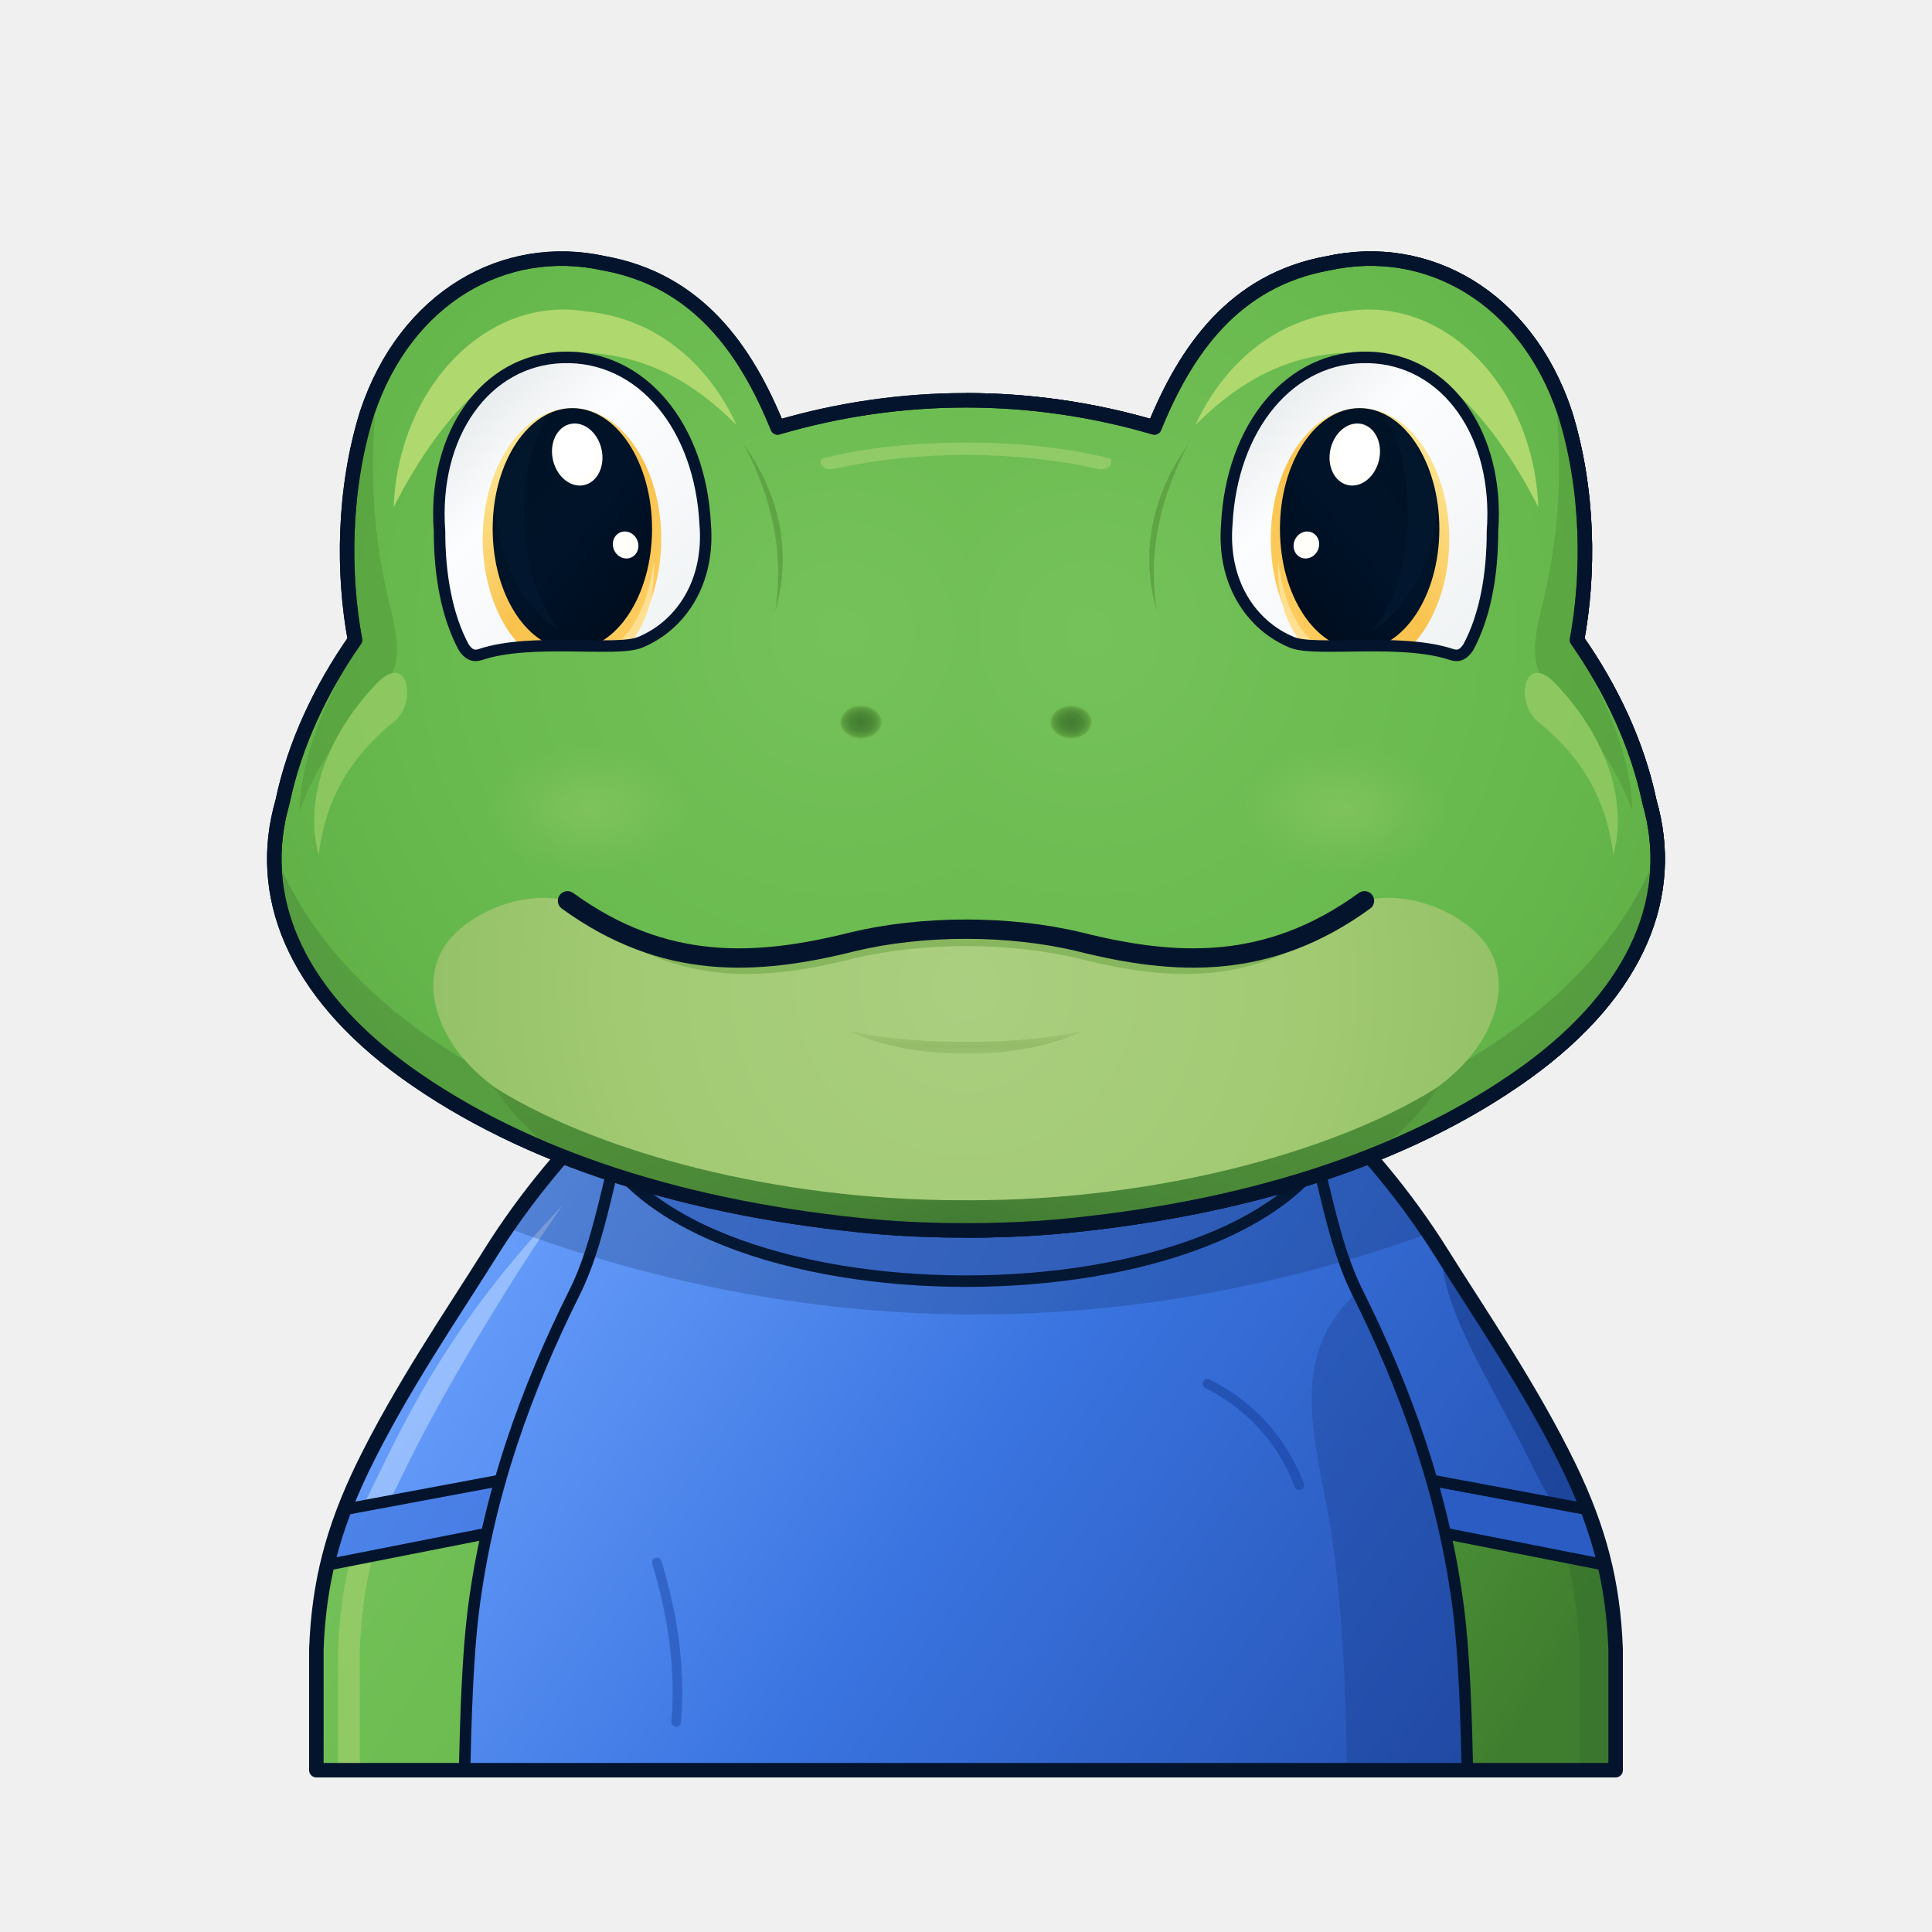
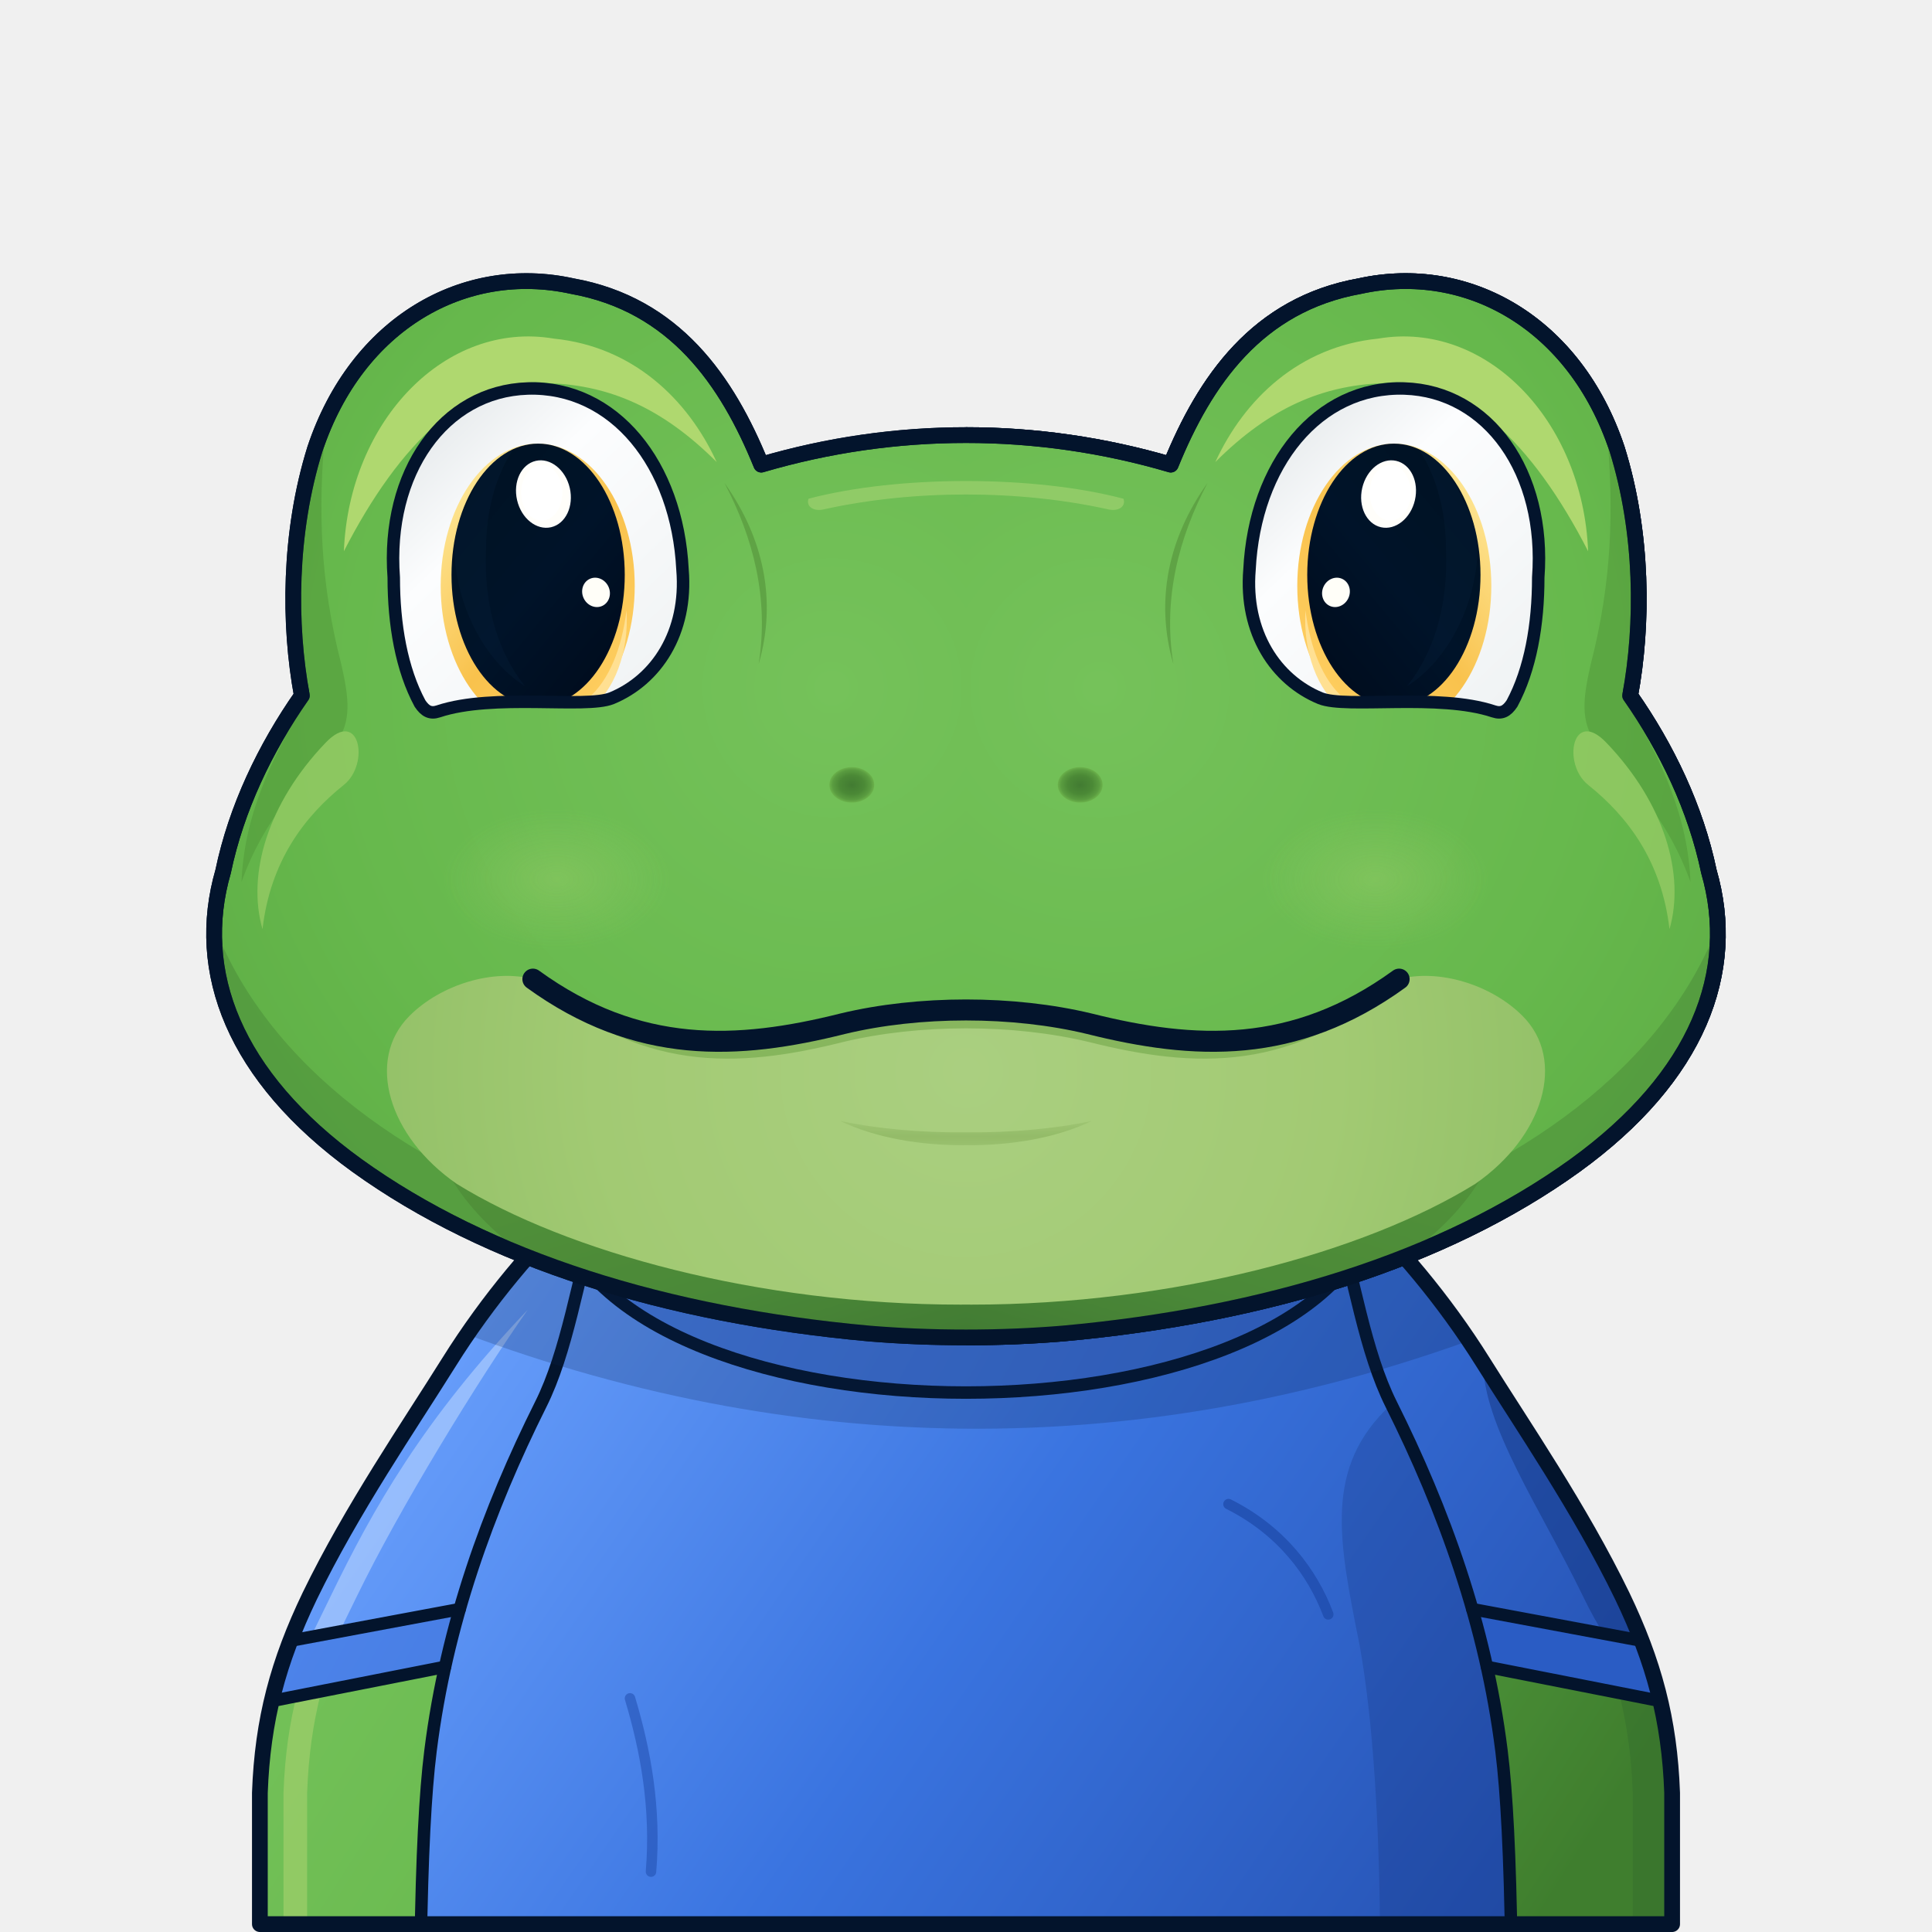
- <svg xmlns="http://www.w3.org/2000/svg" width="1000" height="1000" viewBox="100 17 800 800" role="img" aria-labelledby="icon-title icon-desc">
+ <svg xmlns="http://www.w3.org/2000/svg" width="1000" height="1000" viewBox="132 17 736 736" role="img" aria-labelledby="icon-title icon-desc">
  <defs>
    <linearGradient id="pupil" x1="0" y1="0" x2=".8" y2="1">
      <stop offset="0" stop-color="#001222" />
      <stop offset=".57" stop-color="#001329" />
      <stop offset="1" stop-color="#000c1d" />
    </linearGradient>
    <linearGradient id="edge-shade" x1="0" y1="0" x2=".8" y2="1">
      <stop offset="0" stop-color="#5c9f3d" />
      <stop offset=".63" stop-color="#488436" />
      <stop offset="1" stop-color="#2e5b28" />
    </linearGradient>
    <linearGradient id="eye-rim" x1="0" y1="0" x2=".85" y2="1">
      <stop offset="0" stop-color="#fff0a8" />
      <stop offset=".56" stop-color="#f9c24d" />
      <stop offset="1" stop-color="#ffcf62" />
    </linearGradient>
    <linearGradient id="eye-sclera" x1="0" y1="0" x2=".85" y2="1">
      <stop offset="0" stop-color="#dde2e4" />
      <stop offset=".4" stop-color="#fcfdfe" />
      <stop offset="1" stop-color="#f0f3f4" />
    </linearGradient>
    <linearGradient id="lip-shadow" x1="489" y1="442" x2="489" y2="458" gradientUnits="userSpaceOnUse">
      <stop stop-color="#729d47" stop-opacity=".1" />
      <stop offset=".5" stop-color="#729d47" stop-opacity=".38" />
      <stop offset="1" stop-color="#729d47" stop-opacity=".15" />
    </linearGradient>
    <linearGradient id="body-skin" x1="300" y1="500" x2="711" y2="760" gradientUnits="userSpaceOnUse">
      <stop offset="0" stop-color="#75c25a" />
      <stop offset=".42" stop-color="#66b84c" />
      <stop offset=".74" stop-color="#59a641" />
      <stop offset="1" stop-color="#43832e" />
    </linearGradient>
    <linearGradient id="tee" x1="300" y1="470" x2="720" y2="760" gradientUnits="userSpaceOnUse">
      <stop offset="0" stop-color="#6ea4ff" />
      <stop offset=".5" stop-color="#3a74e0" />
      <stop offset="1" stop-color="#2450b0" />
    </linearGradient>
    <linearGradient id="trim" x1="300" y1="470" x2="720" y2="700" gradientUnits="userSpaceOnUse">
      <stop offset="0" stop-color="#4f86ec" />
      <stop offset="1" stop-color="#2a5cc4" />
    </linearGradient>
    <radialGradient id="skin" cx="449" cy="279" r="470" gradientUnits="userSpaceOnUse">
      <stop offset="0" stop-color="#75c25a" />
      <stop offset=".42" stop-color="#66b84c" />
      <stop offset=".74" stop-color="#59a641" />
      <stop offset="1" stop-color="#43832e" />
    </radialGradient>
    <radialGradient id="nose-dimple">
      <stop stop-color="#427b32" />
      <stop offset=".55" stop-color="#4b8936" />
      <stop offset=".85" stop-color="#5a9c40" />
      <stop offset="1" stop-color="#6bb24b" />
    </radialGradient>
    <radialGradient id="cheek-light">
      <stop stop-color="#a2d16f" stop-opacity=".45" />
      <stop offset=".5" stop-color="#a2d16f" stop-opacity=".22" />
      <stop offset="1" stop-color="#a2d16f" stop-opacity="0" />
    </radialGradient>
    <radialGradient id="muzzle" cx="500" cy="425" r="283" gradientUnits="userSpaceOnUse">
      <stop stop-color="#aacf80" />
      <stop offset=".5" stop-color="#a2ca73" />
      <stop offset="1" stop-color="#8abb61" />
    </radialGradient>
    <clipPath id="head-clip">
      <path d="M 247 282 C 242 255 242 220 252 188 C 268 140 309 117 350 126 C 389 133 409 162 422 194 C 473 179 527 179 578 194 C 591 162 611 133 650 126 C 691 117 732 140 748 188 C 758 220 758 255 753 282 C 767 302 778 325 783 349 C 794 387 779 427 732 461 C 682 497 614 518 537 525 C 513 527 487 527 463 525 C 386 518 318 497 268 461 C 221 427 206 387 217 349 C 222 325 233 302 247 282 Z" />
    </clipPath>
    <clipPath id="body-clip">
      <path d="M 352 476 C 336 491 318 512 303 536 C 288 560 266 592 250 625 C 238 650 232 672 231 700 L 231 750 L 769 750 L 769 700 C 768 672 762 650 750 625 C 734 592 712 560 697 536 C 682 512 664 491 648 476 Z" />
    </clipPath>
    <clipPath id="mirror-half">
      <rect x="-4500" y="-5000" width="5000" height="10000" />
    </clipPath>
  </defs>
  <g stroke="#03142c" stroke-linecap="round" stroke-linejoin="round" stroke-width="6">
    <g id="body">
      <path d="M 352 476 C 336 491 318 512 303 536 C 288 560 266 592 250 625 C 238 650 232 672 231 700 L 231 750 L 769 750 L 769 700 C 768 672 762 650 750 625 C 734 592 712 560 697 536 C 682 512 664 491 648 476 Z" fill="url(#body-skin)" stroke="none" />
      <g stroke="none" clip-path="url(#body-clip)">
        <path d="M 697 536 C 712 560 734 592 750 625 C 762 650 768 672 769 700 L 769 900 L 707 900 C 709 780 708 716 704 684 C 698 636 682 592 662 552 C 671 544 683 538 697 536 Z" opacity=".22" fill="#346c2d" />
        <path d="M 312 536 C 297 560 275 592 259 625 C 247 650 241 672 240 700 L 240 900 L 249 900 L 249 700 C 250 672 256 650 268 625 C 284 592 304 560 312 536 Z" opacity=".7" fill="#a0cf6b" />
        <path d="M 697 536 C 724 560 746 592 762 625 C 774 650 780 672 781 700 L 781 900 L 754 900 L 754 700 C 753 672 747 650 735 625 C 719 592 697 560 697 536 Z" opacity=".45" fill="#346c2d" />
      </g>
      <g id="outfit-body" clip-path="url(#body-clip)">
        <g id="outfit">
          <path d="M 200 430 L 800 430 L 800 900 L 200 900 Z M 300 430 L 334 478 C 380 556 620 556 666 478 L 700 430 Z M 200 672 L 301.5 652.0 C 299.2 662.5 297.4 673.1 296.0 684.0 C 292 716 291 780 293 900 L 200 900 Z M 800 672 L 698.5 652.0 C 700.8 662.5 702.6 673.1 704 684.0 C 708 716 709 780 707 900 L 800 900 Z" fill="url(#tee)" fill-rule="evenodd" stroke="none" />
          <path d="M 333 516 C 314 543 284 592 268 625 L 261.4 638.5 L 250.4 640.6 L 258 625 C 274 592 293 558 333 516 Z" opacity=".6" fill="#b8d4ff" stroke="none" />
          <path d="M 697 536 C 724 560 746 592 762 625 C 774 650 776 660 777 660 L 756 660 C 754 650 747 650 735 625 C 719 592 697 560 697 536 Z" opacity=".4" fill="#0c2a6e" stroke="none" />
          <path d="M 662 552 C 682 592 698 636 704 684 C 708 716 709 780 707 900 L 652 900 C 660 800 660 700 650 644 C 642 604 636 576 662 552 Z" opacity=".22" fill="#0c2a6e" stroke="none" />
          <path d="M 200 650 L 307.1 630.0 L 301.5 652.0 L 200 672 Z" fill="url(#trim)" stroke="none" />
          <path d="M 800 650 L 692.9 630.0 L 698.5 652.0 L 800 672 Z" fill="#2a5cc4" stroke="none" />
          <g fill="none">
            <path d="M 360 476 C 352 505 348 532 338 552 C 318 592 302 636 296 684 C 292 716 291 780 293 900" stroke-width="4.75" />
            <path d="M 640 476 C 648 505 652 532 662 552 C 682 592 698 636 704 684 C 708 716 709 780 707 900" stroke-width="4.75" />
            <path d="M 200 672 L 301.5 652.0" stroke-width="4.75" />
            <path d="M 800 672 L 698.5 652.0" stroke-width="4.75" />
            <path d="M 200 650 L 307.1 630.0" stroke-width="4.75" />
            <path d="M 800 650 L 692.9 630.0" stroke-width="4.75" />
          </g>
          <path d="M 344 470 C 372 560 628 560 656 470" fill="none" stroke="url(#trim)" stroke-width="20" />
          <path d="M 344 470 C 372 560 628 560 656 470" transform="translate(0 10)" fill="none" stroke-width="4.75" />
          <path d="M 296 468 C 417 540 588 548 712 468 L 712 520 C 567 578 426 572 296 520 Z" opacity=".22" fill="#08214f" stroke="none" />
          <path d="M 600 590 C 620 600 632 616 638 632" opacity=".7" fill="none" stroke="#1c48a8" stroke-width="4" />
          <path d="M 372 664 C 378 684 382 706 380 730" opacity=".5" fill="none" stroke="#1c48a8" stroke-width="4" />
        </g>
      </g>
      <path d="M 352 476 C 336 491 318 512 303 536 C 288 560 266 592 250 625 C 238 650 232 672 231 700 L 231 750 L 769 750 L 769 700 C 768 672 762 650 750 625 C 734 592 712 560 697 536 C 682 512 664 491 648 476 Z" fill="none" stroke="#03142c" />
    </g>
    <g id="head">
      <path d="M 247 282 C 242 255 242 220 252 188 C 268 140 309 117 350 126 C 389 133 409 162 422 194 C 473 179 527 179 578 194 C 591 162 611 133 650 126 C 691 117 732 140 748 188 C 758 220 758 255 753 282 C 767 302 778 325 783 349 C 794 387 779 427 732 461 C 682 497 614 518 537 525 C 513 527 487 527 463 525 C 386 518 318 497 268 461 C 221 427 206 387 217 349 C 222 325 233 302 247 282 Z" fill="url(#skin)" stroke="#03142c" />
      <g stroke="none" clip-path="url(#head-clip)">
        <path d="M 208 352 C 222 410 272 453 341 479 C 465 526 640.56 500.65 724.56 444.65 C 765.56 417.32 781.5 396.96 791.5 350.96 C 798.5 416.96 777.88 459.33 717.88 489.33 C 627.88 538.33 458 562 328 515 C 245 485 195 433 196 386 Z" opacity=".45" fill="#488436" />
        <path d="M 263 227 C 265 177 302 139 343 146 C 373 149 394 169 405 193 C 384 172 364 164 342 163 C 311 159 284 186 263 227 Z" fill="#afd86f" />
        <path d="M 440 207 C 474 198 526 198 560 207 C 561 210 558 212 554 211 C 520 203.5 480 203.5 446 211 C 442 212 439 210 440 207 Z" opacity=".65" fill="#a2d370" stroke="none" stroke-linecap="round" stroke-width="8" />
        <path d="M 408 201 C 423 222 428 246 421 270 C 425 245 419 222 408 201 Z" opacity=".55" fill="#518d37" stroke="none" />
        <path d="M 255 183 C 239 220 245 260 250 281 C 234 308 225 329 224 353 C 233 328 247 315 260 300 C 266 292 265 283 262 270 C 254 239 253 211 256 180 Z" opacity=".5" fill="#4f9637" stroke="none" />
        <path d="M 256 300 C 234 323 226 350 232 371 C 235 345 248 328 263 316 C 273 308 269 286.4 256 300 Z" fill="url(#skin)" />
        <path d="M 256 300 C 234 323 226 350 232 371 C 235 345 248 328 263 316 C 273 308 269 286.4 256 300 Z" opacity=".65" fill="#a0cf6a" />
        <path d="M 791.5 350.96 C 781.5 396.96 765.56 417.32 724.56 444.65 C 640.56 500.65 465 526 341 479 C 326.81 473.65 313.43 467.59 301 460.83 C 325 508 399 531 463 537 C 536 544 614.08 524.37 680.08 501.37 C 746.08 480.37 784.23 446.56 794.23 403.56 Z" opacity=".86" fill="url(#edge-shade)" stroke="none" />
        <path d="M 335 390 C 375 419 413 417 453 407 C 482 400 518 400 547 407 C 587 417 625 419 665 390 C 680 386 700 392 712 404 C 728.8 420.8 720 450 692 467 C 651 493 575 514 498 514 C 421 514 348 494 306 468 C 280 450 271.2 420.8 288 404 C 300 392 320 386 335 390 Z" fill="url(#muzzle)" />
        <path d="M 335 390 C 375 419 413 417 453 407 C 482 400 518 400 547 407 C 587 417 625 419 665 390 C 625 426 587 424 547 414 C 518 407 482 407 453 414 C 413 424 375 426 335 390 Z" opacity=".6" fill="#72a749" />
        <ellipse cx="344" cy="352" rx="43" ry="27" opacity=".8" fill="url(#cheek-light)" />
        <path d="M 452 444 C 480 450 519 450 548 443 C 522 456 479 457 452 444 Z" fill="url(#lip-shadow)" />
      </g>
      <g transform="matrix(-1 0 0 1 1000 0)">
        <g clip-path="url(#mirror-half)">
          <path d="M 247 282 C 242 255 242 220 252 188 C 268 140 309 117 350 126 C 389 133 409 162 422 194 C 473 179 527 179 578 194 C 591 162 611 133 650 126 C 691 117 732 140 748 188 C 758 220 758 255 753 282 C 767 302 778 325 783 349 C 794 387 779 427 732 461 C 682 497 614 518 537 525 C 513 527 487 527 463 525 C 386 518 318 497 268 461 C 221 427 206 387 217 349 C 222 325 233 302 247 282 Z" fill="url(#skin)" stroke="#03142c" />
          <g stroke="none" clip-path="url(#head-clip)">
            <path d="M 208 352 C 222 410 272 453 341 479 C 465 526 640.56 500.65 724.56 444.65 C 765.56 417.32 781.5 396.96 791.5 350.96 C 798.5 416.96 777.88 459.33 717.88 489.33 C 627.88 538.33 458 562 328 515 C 245 485 195 433 196 386 Z" opacity=".45" fill="#488436" />
            <path d="M 263 227 C 265 177 302 139 343 146 C 373 149 394 169 405 193 C 384 172 364 164 342 163 C 311 159 284 186 263 227 Z" fill="#afd86f" />
            <path d="M 440 207 C 474 198 526 198 560 207 C 561 210 558 212 554 211 C 520 203.5 480 203.5 446 211 C 442 212 439 210 440 207 Z" opacity=".65" fill="#a2d370" stroke="none" stroke-linecap="round" stroke-width="8" />
            <path d="M 408 201 C 423 222 428 246 421 270 C 425 245 419 222 408 201 Z" opacity=".55" fill="#518d37" stroke="none" />
            <path d="M 255 183 C 239 220 245 260 250 281 C 234 308 225 329 224 353 C 233 328 247 315 260 300 C 266 292 265 283 262 270 C 254 239 253 211 256 180 Z" opacity=".5" fill="#4f9637" stroke="none" />
            <path d="M 256 300 C 234 323 226 350 232 371 C 235 345 248 328 263 316 C 273 308 269 286.4 256 300 Z" fill="url(#skin)" />
            <path d="M 256 300 C 234 323 226 350 232 371 C 235 345 248 328 263 316 C 273 308 269 286.4 256 300 Z" opacity=".65" fill="#a0cf6a" />
            <path d="M 791.5 350.96 C 781.5 396.96 765.56 417.32 724.56 444.65 C 640.56 500.65 465 526 341 479 C 326.81 473.65 313.43 467.59 301 460.83 C 325 508 399 531 463 537 C 536 544 614.08 524.37 680.08 501.37 C 746.08 480.37 784.23 446.56 794.23 403.56 Z" opacity=".86" fill="url(#edge-shade)" stroke="none" />
            <path d="M 335 390 C 375 419 413 417 453 407 C 482 400 518 400 547 407 C 587 417 625 419 665 390 C 680 386 700 392 712 404 C 728.8 420.8 720 450 692 467 C 651 493 575 514 498 514 C 421 514 348 494 306 468 C 280 450 271.2 420.8 288 404 C 300 392 320 386 335 390 Z" fill="url(#muzzle)" />
            <path d="M 335 390 C 375 419 413 417 453 407 C 482 400 518 400 547 407 C 587 417 625 419 665 390 C 625 426 587 424 547 414 C 518 407 482 407 453 414 C 413 424 375 426 335 390 Z" opacity=".6" fill="#72a749" />
            <ellipse cx="344" cy="352" rx="43" ry="27" opacity=".8" fill="url(#cheek-light)" />
            <path d="M 452 444 C 480 450 519 450 548 443 C 522 456 479 457 452 444 Z" fill="url(#lip-shadow)" />
          </g>
        </g>
      </g>
      <g id="eyes">
        <g id="left-eye">
          <clipPath id="left-eye-aperture">
            <path d="M 282 237 C 279 197 301 166 333 165 C 366 164 390 194 392 234 C 394 258 382 276 365 283 C 355 287 320 281 299 288 C 296 289 294 288 292 285 C 285 272 282 255 282 237 Z" />
          </clipPath>
          <path d="M 282 237 C 279 197 301 166 333 165 C 366 164 390 194 392 234 C 394 258 382 276 365 283 C 355 287 320 281 299 288 C 296 289 294 288 292 285 C 285 272 282 255 282 237 Z" fill="url(#eye-sclera)" stroke="none" />
          <g stroke="none" clip-path="url(#left-eye-aperture)">
            <ellipse cx="336.84" cy="240.2" rx="36.96" ry="54.2" fill="url(#eye-rim)" />
            <path d="M 304 236 A 33 50 0 1 0 370 236 A 33 50 0 1 0 304 236 Z" fill="url(#pupil)" />
            <path d="M 310.68 207.77 C 314.37 198.15 320.84 190.93 327.3 188.52 C 320.84 198.15 317.14 211.78 317.14 226.22 C 316.22 247.88 321.76 265.53 331.92 278.36 C 318.07 269.54 308.83 252.69 306.06 235.85 C 304.22 226.22 305.14 216.6 310.68 207.77 Z" opacity=".25" fill="#092440" />
            <path d="M 370.69 249.48 C 371.62 265.53 366.08 279.97 356.84 287.18 C 345.76 295.21 333.76 290.39 325.45 283.98 C 336.53 290.39 347.61 289.59 355.92 283.17 C 364.23 275.96 368.85 263.92 370.69 249.48 Z" fill="#ffe092" />
            <ellipse cx="339.02" cy="205.21" rx="10.3" ry="12.97" transform="rotate(-13 339.02 205.21)" fill="#fffefa" />
            <ellipse cx="338.38" cy="204.73" rx="7.85" ry="10.59" fill="#fff" />
            <ellipse cx="359.06" cy="242.67" rx="5.21" ry="5.67" transform="rotate(-24.75 359.06 242.67)" fill="#fffef8" />
          </g>
          <path d="M 282 237 C 279 197 301 166 333 165 C 366 164 390 194 392 234 C 394 258 382 276 365 283 C 355 287 320 281 299 288 C 296 289 294 288 292 285 C 285 272 282 255 282 237 Z" fill="none" stroke="#03142c" stroke-width="4.75" />
        </g>
        <g id="right-eye">
          <clipPath id="right-eye-aperture">
            <path d="M 718 237 C 721 197 699 166 667 165 C 634 164 610 194 608 234 C 606 258 618 276 635 283 C 645 287 680 281 701 288 C 704 289 706 288 708 285 C 715 272 718 255 718 237 Z" />
          </clipPath>
          <path d="M 718 237 C 721 197 699 166 667 165 C 634 164 610 194 608 234 C 606 258 618 276 635 283 C 645 287 680 281 701 288 C 704 289 706 288 708 285 C 715 272 718 255 718 237 Z" fill="url(#eye-sclera)" stroke="none" />
          <g stroke="none" clip-path="url(#right-eye-aperture)">
            <ellipse cx="662.84" cy="240.2" rx="36.96" ry="54.2" fill="url(#eye-rim)" transform="matrix(-1 0 0 1 1326 0)" />
            <path d="M 630 236 A 33 50 0 1 0 696 236 A 33 50 0 1 0 630 236 Z" fill="url(#pupil)" transform="matrix(-1 0 0 1 1326 0)" />
            <path d="M 636.68 207.77 C 640.37 198.15 646.84 190.93 653.3 188.52 C 646.84 198.15 643.14 211.78 643.14 226.22 C 642.22 247.88 647.76 265.53 657.92 278.36 C 644.07 269.54 634.83 252.69 632.06 235.85 C 630.22 226.22 631.14 216.6 636.68 207.77 Z" opacity=".25" fill="#092440" transform="matrix(-1 0 0 1 1326 0)" />
            <path d="M 696.69 249.48 C 697.62 265.53 692.08 279.97 682.84 287.18 C 671.76 295.21 659.76 290.39 651.45 283.98 C 662.53 290.39 673.61 289.59 681.92 283.17 C 690.23 275.96 694.85 263.92 696.69 249.48 Z" fill="#ffe092" transform="matrix(-1 0 0 1 1326 0)" />
            <ellipse cx="665.02" cy="205.21" rx="10.3" ry="12.97" transform="matrix(-1 0 0 1 1326 0) rotate(-13 665.02 205.21)" fill="#fffefa" />
            <ellipse cx="664.38" cy="204.73" rx="7.85" ry="10.59" fill="#fff" transform="matrix(-1 0 0 1 1326 0)" />
            <ellipse cx="685.06" cy="242.67" rx="5.21" ry="5.67" transform="matrix(-1 0 0 1 1326 0) rotate(-24.75 685.06 242.67)" fill="#fffef8" />
          </g>
          <path d="M 718 237 C 721 197 699 166 667 165 C 634 164 610 194 608 234 C 606 258 618 276 635 283 C 645 287 680 281 701 288 C 704 289 706 288 708 285 C 715 272 718 255 718 237 Z" fill="none" stroke="#03142c" stroke-width="4.75" />
        </g>
      </g>
      <g id="expression" fill="none">
        <g id="nose" fill="url(#nose-dimple)" stroke="none">
          <path d="M 447.95 316 A 8.55 6.75 0 1 0 465.05 316 A 8.55 6.75 0 1 0 447.95 316 Z" />
          <path d="M 534.95 316 A 8.55 6.75 0 1 0 552.05 316 A 8.55 6.75 0 1 0 534.95 316 Z" />
        </g>
        <path id="profile-smile" d="M 335 390 C 375 419 413 417 453 407 C 482 400 518 400 547 407 C 587 417 625 419 665 390" fill="none" stroke="#03142c" stroke-linecap="round" stroke-width="8" />
      </g>
      <path d="M 247 282 C 242 255 242 220 252 188 C 268 140 309 117 350 126 C 389 133 409 162 422 194 C 473 179 527 179 578 194 C 591 162 611 133 650 126 C 691 117 732 140 748 188 C 758 220 758 255 753 282 C 767 302 778 325 783 349 C 794 387 779 427 732 461 C 682 497 614 518 537 525 C 513 527 487 527 463 525 C 386 518 318 497 268 461 C 221 427 206 387 217 349 C 222 325 233 302 247 282 Z" fill="none" stroke="#03142c" />
    </g>
  </g>
</svg>
